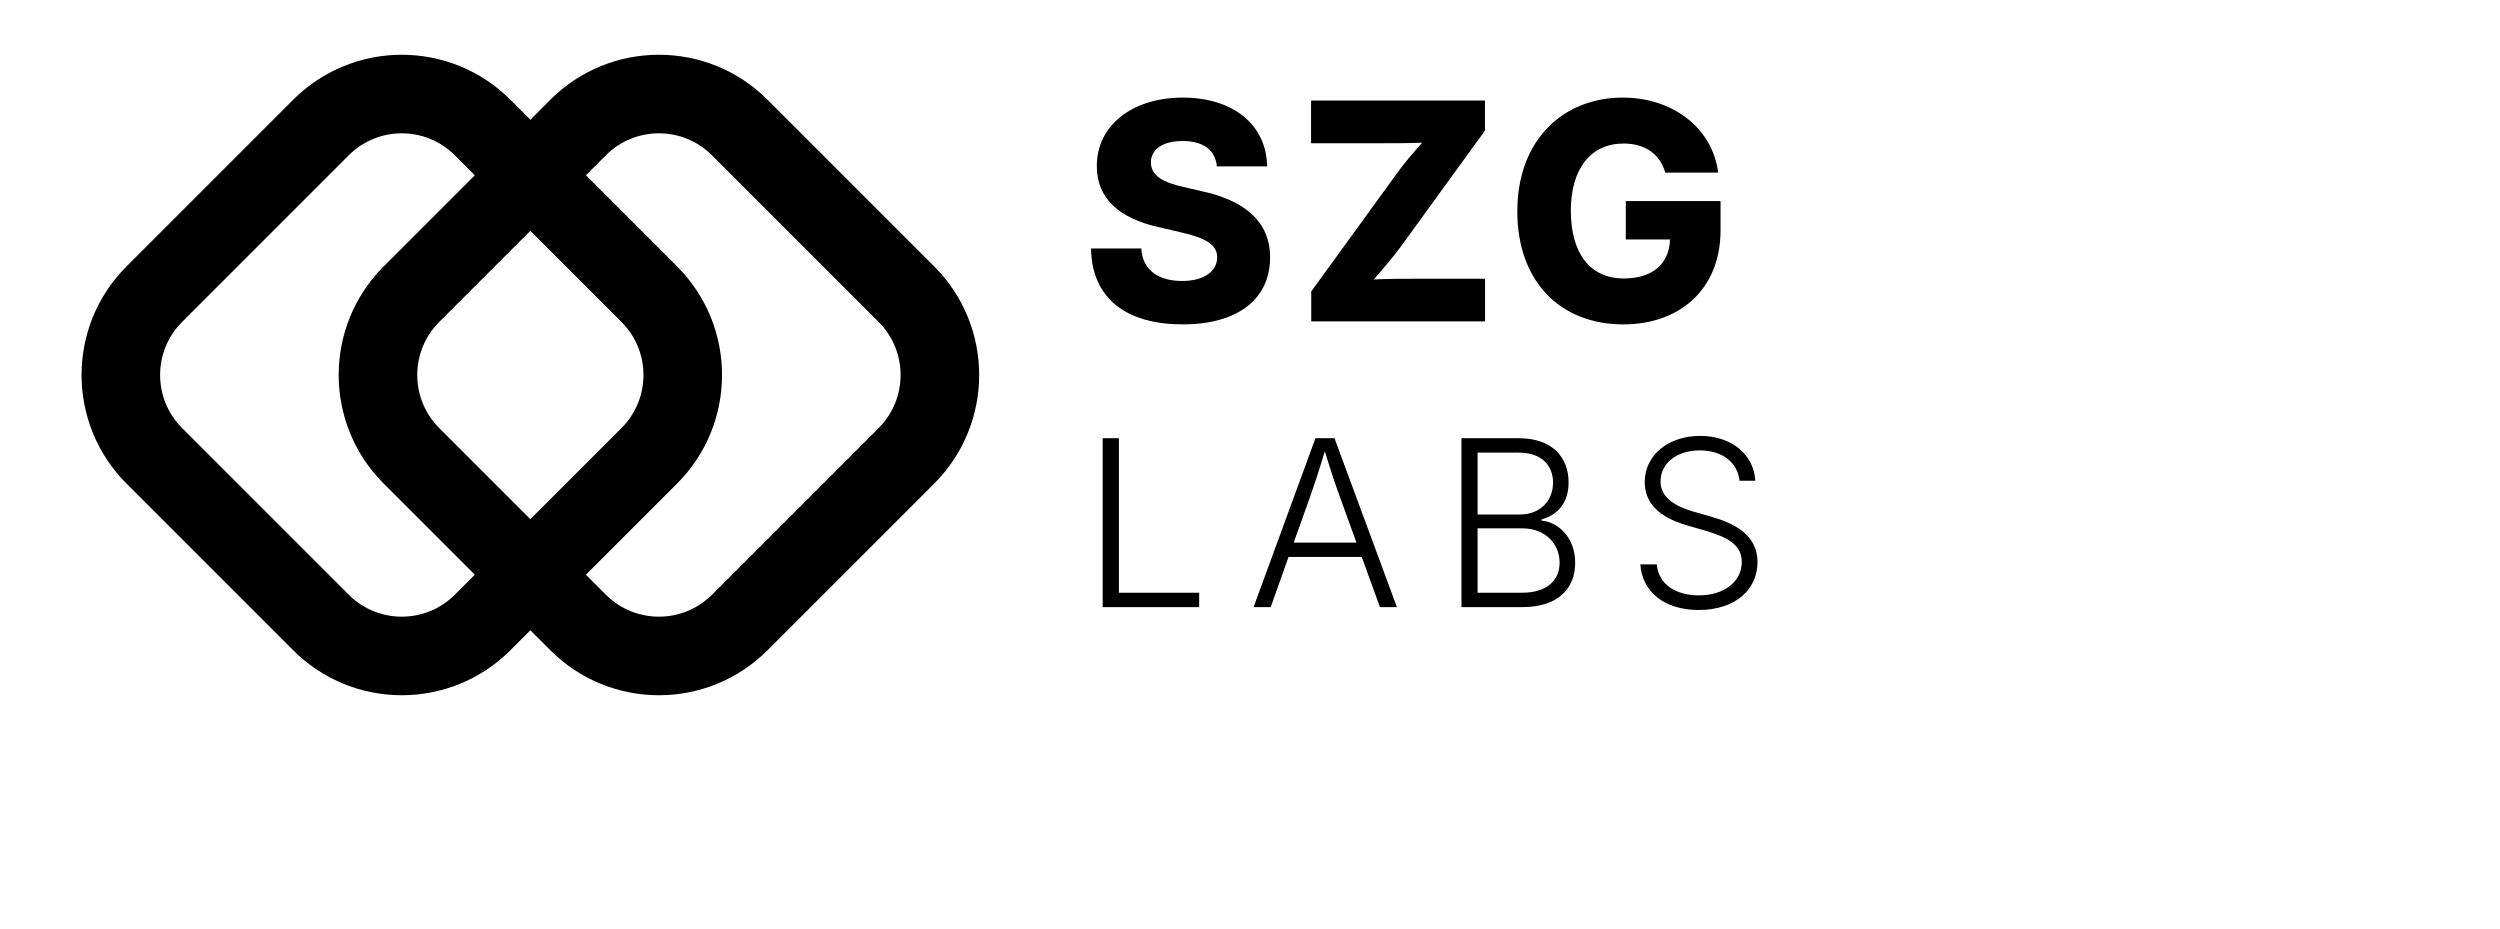
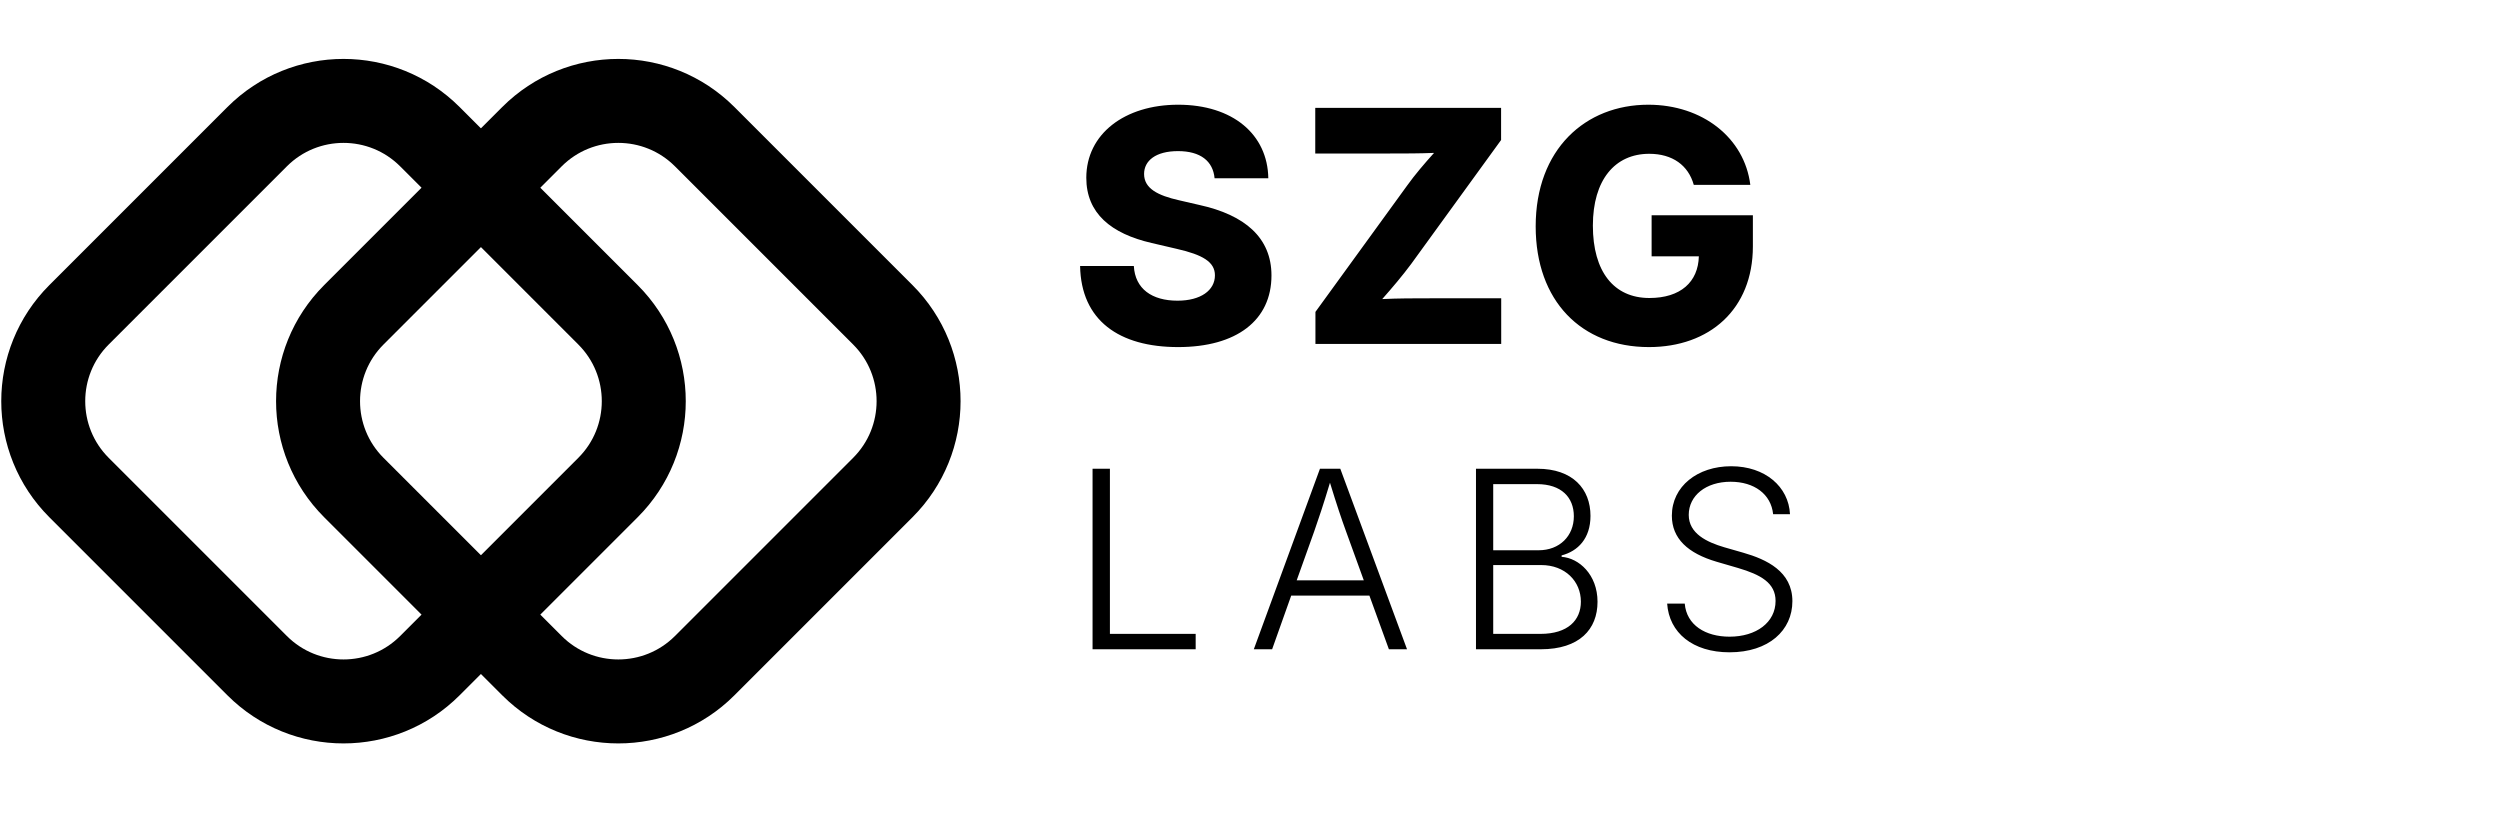
- <svg xmlns="http://www.w3.org/2000/svg" width="700" height="260" viewBox="45 75 655 260">
+ <svg xmlns="http://www.w3.org/2000/svg" width="700" height="230" viewBox="45 75 655 215">
  <g fill="none" stroke="#000000" stroke-width="22" stroke-linecap="round" stroke-linejoin="round">
    <rect x="70" y="115" width="130" height="130" rx="32" transform="rotate(45 135 180)" />
    <rect x="142" y="115" width="130" height="130" rx="32" transform="rotate(45 207 180)" />
  </g>
  <g fill="#000000" style="font-family: 'Inter', sans-serif;  text-transform: uppercase;">
    <text x="325" y="165" font-size="85" font-weight="800" letter-spacing="4">SZG</text>
    <text x="325" y="245" font-size="65" font-weight="300" letter-spacing="10">LABS</text>
  </g>
</svg>
